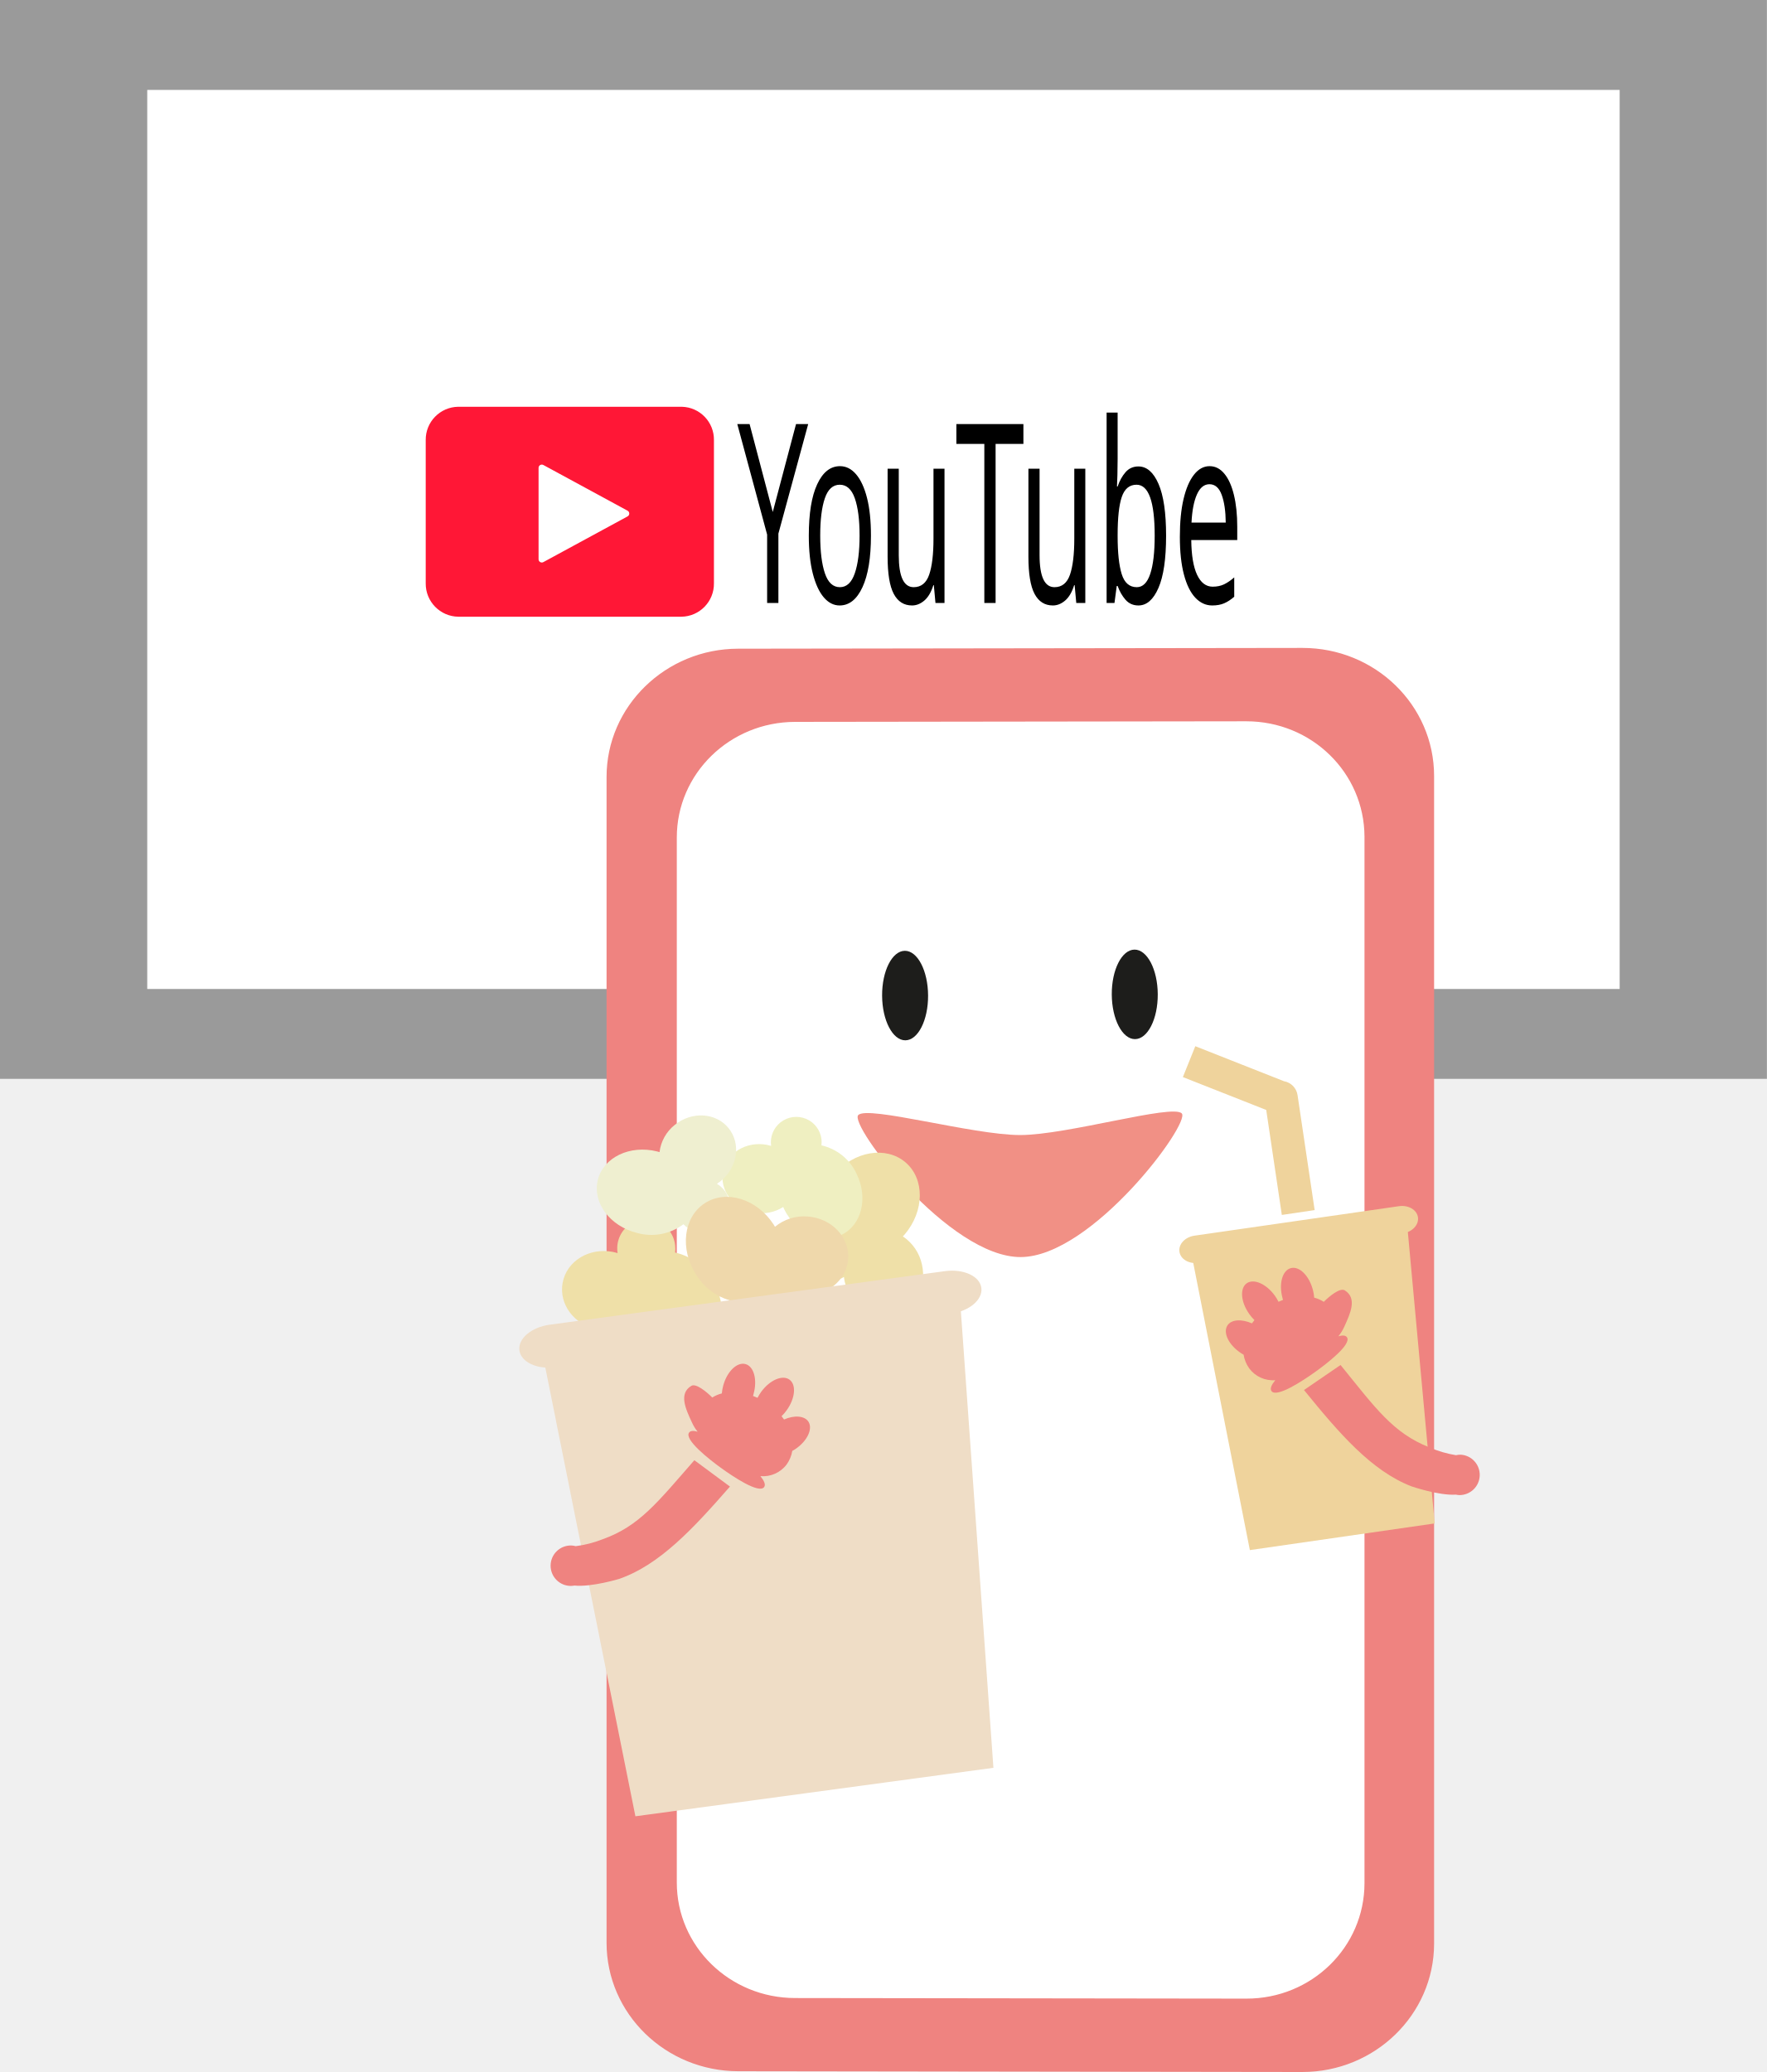
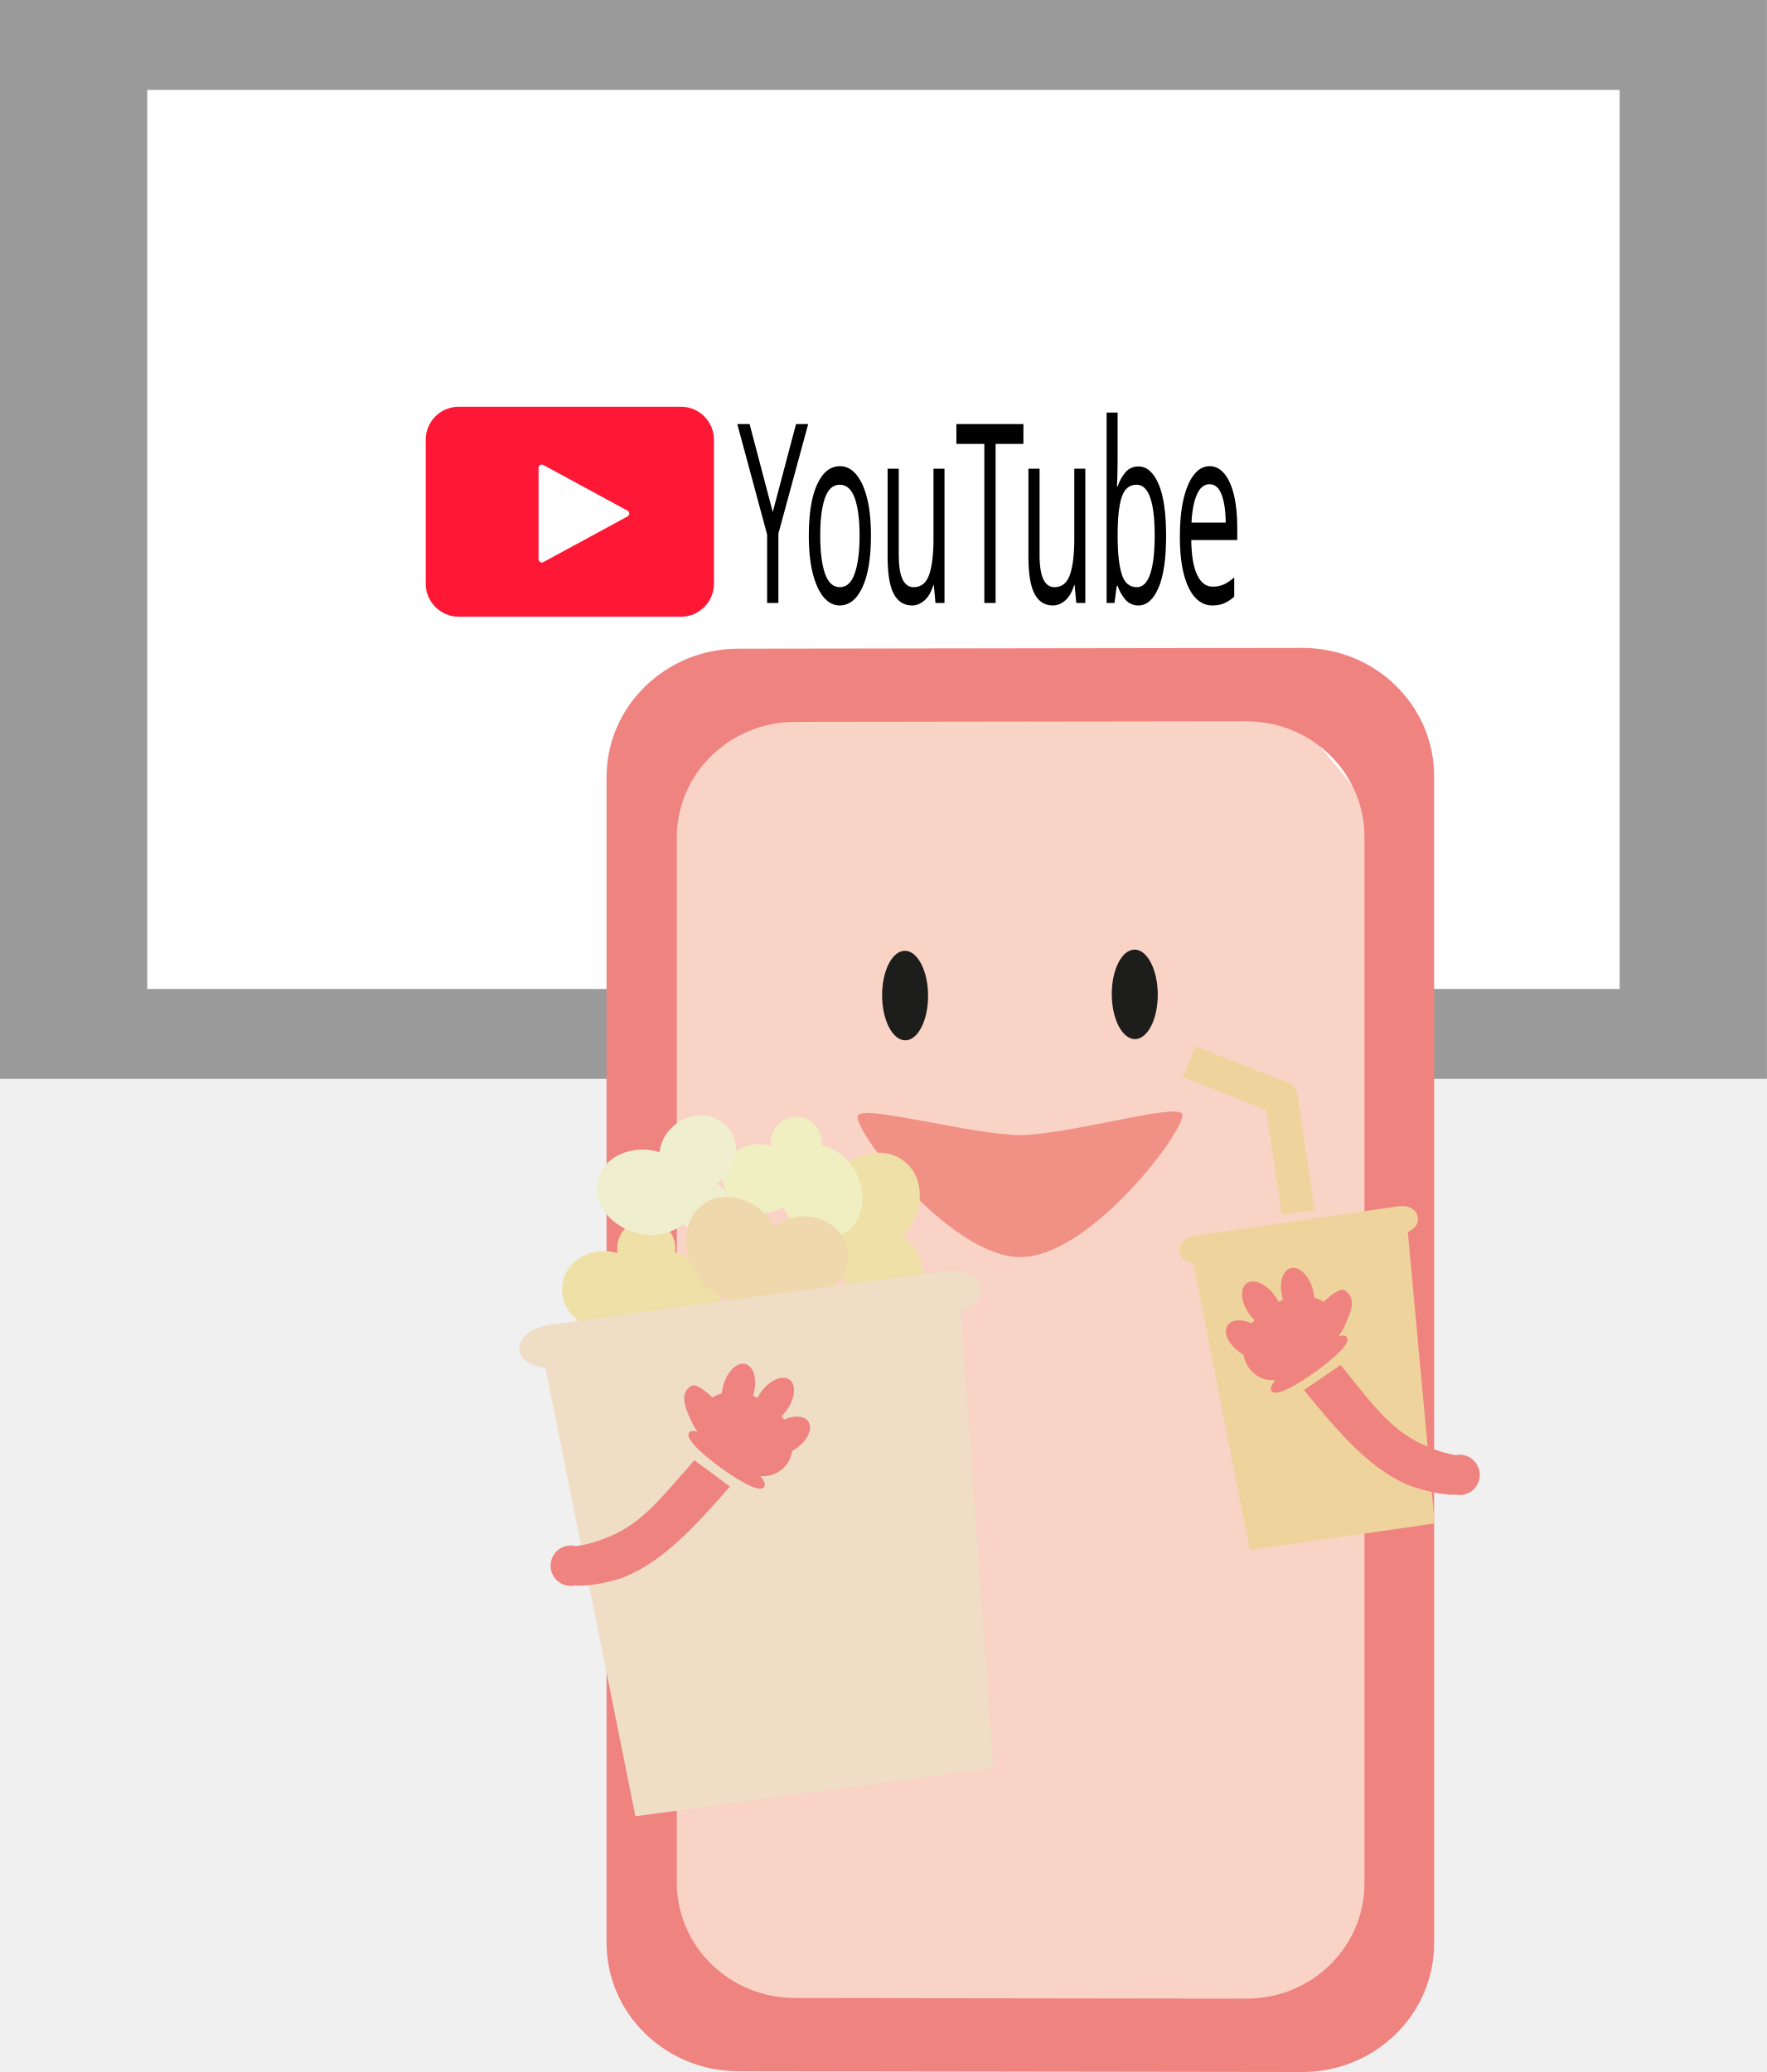
<svg xmlns="http://www.w3.org/2000/svg" id="Layer_1" data-name="Layer 1" viewBox="0 0 389.64 456.92">
  <defs>
-     <style>.cls-1{fill:#9a9a9a;}.cls-14,.cls-2{fill:#fff;}.cls-3{fill:#1d1d1b;}.cls-4{fill:#f19085;}.cls-5{fill:#ef8380;}.cls-6{fill:#efe0a8;}.cls-7{fill:#efefc1;}.cls-8{fill:#efefd0;}.cls-9{fill:#efd8ab;}.cls-10{fill:#efddc6;}.cls-11{fill:#efd39c;}.cls-12{font-size:55.25px;font-family:BlackHanSans-Regular, Black Han Sans;}.cls-13{fill:#ff1736;}.cls-14{stroke:#fff;stroke-linecap:round;stroke-linejoin:round;stroke-width:1.43px;}</style>
+     <style>.cls-1{fill:#9a9a9a;}.cls-15,.cls-2{fill:#fff;}.cls-3{fill:#fad3c7;}.cls-4{fill:#1d1d1b;}.cls-5{fill:#f19085;}.cls-6{fill:#ef8380;}.cls-7{fill:#efe0a8;}.cls-8{fill:#efefc1;}.cls-9{fill:#efefd0;}.cls-10{fill:#efd8ab;}.cls-11{fill:#efddc6;}.cls-12{fill:#efd39c;}.cls-13{font-size:55.25px;font-family:BlackHanSans-Regular, Black Han Sans;}.cls-14{fill:#ff1736;}.cls-15{stroke:#fff;stroke-linecap:round;stroke-linejoin:round;stroke-width:1.43px;}</style>
  </defs>
  <rect class="cls-1" width="389.64" height="237.91" />
  <rect class="cls-2" x="32.47" y="19.83" width="324.7" height="198.26" />
-   <polygon class="cls-2" points="161.96 150.45 136.37 168.48 136.37 430.18 160.8 449.38 284.67 449.38 301.54 427.86 301.54 177.2 278.86 149.87 161.96 150.45" />
-   <ellipse class="cls-3" cx="262.25" cy="232.23" rx="5.07" ry="9.87" transform="translate(-63.95 -11.22) rotate(-0.32)" />
-   <ellipse class="cls-3" cx="312.9" cy="231.97" rx="5.07" ry="9.87" transform="translate(-63.95 -10.94) rotate(-0.32)" />
-   <path class="cls-4" d="M251.9,258.61c-2,2.23,20.1,31.38,35.85,31.3s37.48-29.51,35.51-31.67S298,263,287.6,263,253.89,256.39,251.9,258.61Z" transform="translate(-62.65 -12.7)" />
-   <path class="cls-5" d="M378.9,183.83c0-15.62-13-28.27-29.06-28.25l-124.38.17c-16,0-29.07,12.7-29.05,28.32V441.13c0,15.62,13,28.3,29.05,28.32l124.38.17c16,0,29-12.63,29.06-28.25ZM337.49,453.44l-99.5-.13c-14.43,0-26.11-11.43-26.09-25.49V197.38c0-14.06,11.66-25.47,26.09-25.49l99.5-.13c14.43,0,26,11.36,26.06,25.42V428C363.53,442.07,351.92,453.46,337.49,453.44Z" transform="translate(-62.65 -12.7)" />
-   <path class="cls-6" d="M220.38,296.09a12.89,12.89,0,0,0-8.85-7.18,7.63,7.63,0,0,0,0-1.58,6.4,6.4,0,1,0-12.68,1.7c-.35-.1-.7-.19-1.06-.26-5.21-1-10.16,2-11.06,6.78s2.59,9.37,7.8,10.36a10,10,0,0,0,7.36-1.39c.08.18.15.36.24.54,3,6.05,9.47,8.95,14.52,6.48S223.35,302.15,220.38,296.09Z" transform="translate(-62.65 -12.7)" />
-   <path class="cls-6" d="M246.66,271.65a12.91,12.91,0,0,0-3.07,11,6.78,6.78,0,0,0-1.43.65,6.4,6.4,0,1,0,6.6,11,10.13,10.13,0,0,0,.18,1.08c1.16,5.17,5.91,8.5,10.61,7.45s7.57-6.11,6.41-11.28a10,10,0,0,0-4.21-6.2c.14-.15.27-.28.4-.43,4.38-5.14,4.46-12.25.18-15.9S251,266.52,246.66,271.65Z" transform="translate(-62.65 -12.7)" />
-   <path class="cls-7" d="M251.54,271.54a11.25,11.25,0,0,0-7.74-6.26,6.39,6.39,0,0,0,0-1.38,5.6,5.6,0,1,0-11.1,1.49,9,9,0,0,0-.93-.23c-4.55-.86-8.89,1.79-9.68,5.92s2.26,8.17,6.82,9a8.8,8.8,0,0,0,6.45-1.21c.07.15.13.31.21.47,2.59,5.28,8.28,7.81,12.7,5.65S254.14,276.82,251.54,271.54Z" transform="translate(-62.65 -12.7)" />
-   <path class="cls-8" d="M203.12,284.59a11.76,11.76,0,0,0,10.24-1.92,6.26,6.26,0,0,0,1.13.91,5.83,5.83,0,1,0,6.26-9.83,9.19,9.19,0,0,0,.81-.58c3.76-3,4.54-8.28,1.74-11.71s-8.1-3.73-11.86-.69a9.07,9.07,0,0,0-3.35,6c-.17-.05-.34-.11-.52-.15-6-1.51-11.86,1.3-13.09,6.28S197.12,283.08,203.12,284.59Z" transform="translate(-62.65 -12.7)" />
-   <path class="cls-9" d="M216.19,293.83a12.88,12.88,0,0,0,9.65,6.06,7.62,7.62,0,0,0,.22,1.56,6.41,6.41,0,1,0,12.39-3.22c.35.06.71.11,1.08.14,5.29.35,9.83-3.26,10.16-8.07s-3.71-9-9-9.34a10,10,0,0,0-7.14,2.27c-.1-.17-.19-.34-.3-.5-3.68-5.66-10.48-7.75-15.19-4.69S212.51,288.18,216.19,293.83Z" transform="translate(-62.65 -12.7)" />
-   <polygon class="cls-10" points="219.07 389.84 140.12 400.53 119.36 297.12 211.57 284.63 219.07 389.84" />
-   <path class="cls-10" d="M271.14,293l-87.31,11.83c-4,.55-7,3.09-6.64,5.67s3.9,4.24,7.91,3.7l87.31-11.83c4-.54,7-3.08,6.65-5.67S275.16,292.5,271.14,293Z" transform="translate(-62.65 -12.7)" />
-   <polygon class="cls-11" points="316.38 335.95 275.62 341.83 262.57 275.63 310.19 268.76 316.38 335.95" />
-   <path class="cls-11" d="M371.15,278.69l-45.09,6.5c-2.07.3-3.56,1.88-3.32,3.54s2.11,2.75,4.19,2.45l45.08-6.5c2.08-.3,3.56-1.88,3.33-3.54S373.22,278.39,371.15,278.69Z" transform="translate(-62.65 -12.7)" />
-   <path class="cls-11" d="M326.24,243.41l19.55,7.72a3.66,3.66,0,0,1,3,3.08l3.77,25.34-7.24,1.07-3.44-23.15-18.38-7.25Z" transform="translate(-62.65 -12.7)" />
-   <path class="cls-5" d="M215.11,318.31c1-.63,3.38,1.33,4.61,2.57a7.23,7.23,0,0,1,2.11-.9,10.06,10.06,0,0,1,.31-1.75c.86-3.12,3.06-5.23,4.91-4.72s2.65,3.45,1.78,6.57c0,.15-.09.3-.13.45l1,.42a9.59,9.59,0,0,1,.8-1.31c1.9-2.62,4.7-3.82,6.25-2.7s1.26,4.16-.64,6.78A9.16,9.16,0,0,1,235,325c.19.24.38.49.55.73,2.29-1,4.53-.84,5.39.5,1,1.61-.32,4.34-3,6.09l-.57.33a7.24,7.24,0,0,1-1.25,3,6.52,6.52,0,0,1-5.78,2.57c.8,1,1.21,1.87.82,2.41-1.13,1.55-6.93-2.35-9.55-4.25s-8.12-6.22-7-7.77c.31-.43,1-.44,1.88-.19a9.23,9.23,0,0,1-1.27-2.08C213.85,323.4,212.27,320,215.11,318.31Z" transform="translate(-62.65 -12.7)" />
-   <path class="cls-5" d="M215.77,334.71c-8.14,9.3-12.12,14.54-20.26,17.44a24.61,24.61,0,0,1-5.9,1.51,4.2,4.2,0,0,0-1.08-.15,4.46,4.46,0,0,0,0,8.92,4.91,4.91,0,0,0,.78-.08c3.8.38,9.89-1.47,9.89-1.47,8.91-3.1,16.28-11.05,24.42-20.36Z" transform="translate(-62.65 -12.7)" />
-   <path class="cls-5" d="M359.2,297.25c-1.05-.64-3.4,1.3-4.63,2.53a7.27,7.27,0,0,0-2.11-.92,9.16,9.16,0,0,0-.3-1.75c-.83-3.13-3-5.26-4.86-4.76s-2.68,3.43-1.84,6.55c0,.15.09.3.13.45-.33.13-.67.27-1,.42a9.59,9.59,0,0,0-.79-1.32c-1.88-2.63-4.67-3.86-6.23-2.75s-1.3,4.15.58,6.78a9.3,9.3,0,0,0,1.13,1.33c-.19.24-.38.48-.55.72-2.29-1-4.53-.88-5.4.45-1.05,1.61.29,4.34,3,6.12.18.12.37.23.56.34a7.07,7.07,0,0,0,1.23,3,6.49,6.49,0,0,0,5.76,2.62c-.82,1-1.23,1.86-.84,2.4,1.11,1.56,6.94-2.29,9.57-4.17s8.18-6.15,7.06-7.71c-.31-.44-1-.45-1.88-.2a9.28,9.28,0,0,0,1.29-2.08C360.42,302.35,362,299,359.2,297.25Z" transform="translate(-62.65 -12.7)" />
-   <path class="cls-5" d="M358.27,313.71c7.79,9.59,11.57,15,19.6,18.17a24.5,24.5,0,0,0,5.85,1.72,4.31,4.31,0,0,1,1.08-.11,4.46,4.46,0,0,1-.33,8.91,4.91,4.91,0,0,1-.77-.1c-3.81.24-9.82-1.84-9.82-1.84-8.8-3.42-15.87-11.63-23.67-21.23Z" transform="translate(-62.65 -12.7)" />
-   <text class="cls-12" transform="translate(162.59 132.97) scale(0.5 1)">YouTube</text>
-   <path class="cls-13" d="M213,102.4H163.7a7.27,7.27,0,0,0-7.17,7.37l0,31.56a7.29,7.29,0,0,0,7.19,7.37h49.18a7.28,7.28,0,0,0,7.19-7.37l0-31.56A7.26,7.26,0,0,0,213,102.4Z" transform="translate(-62.65 -12.7)" />
-   <polygon class="cls-14" points="119.48 123.33 119.48 103.17 138.05 113.25 119.48 123.33" />
+   <polygon class="cls-3" points="161.96 150.45 136.37 168.48 136.37 430.18 160.8 449.38 284.67 449.38 301.54 427.86 301.54 177.2 278.86 149.87 161.96 150.45" />
+   <ellipse class="cls-4" cx="262.25" cy="232.23" rx="5.07" ry="9.87" transform="translate(-63.95 -11.22) rotate(-0.32)" />
+   <ellipse class="cls-4" cx="312.9" cy="231.97" rx="5.07" ry="9.87" transform="translate(-63.95 -10.94) rotate(-0.32)" />
+   <path class="cls-5" d="M251.9,258.61c-2,2.23,20.1,31.38,35.85,31.3s37.48-29.51,35.51-31.67S298,263,287.6,263,253.89,256.39,251.9,258.61Z" transform="translate(-62.65 -12.7)" />
+   <path class="cls-6" d="M378.9,183.83c0-15.62-13-28.27-29.06-28.25l-124.38.17c-16,0-29.07,12.7-29.05,28.32V441.13c0,15.62,13,28.3,29.05,28.32l124.38.17c16,0,29-12.63,29.06-28.25ZM337.49,453.44l-99.5-.13c-14.43,0-26.11-11.43-26.09-25.49V197.38c0-14.06,11.66-25.47,26.09-25.49l99.5-.13c14.43,0,26,11.36,26.06,25.42V428C363.53,442.07,351.92,453.46,337.49,453.44Z" transform="translate(-62.65 -12.7)" />
+   <path class="cls-7" d="M220.38,296.09a12.89,12.89,0,0,0-8.85-7.18,7.63,7.63,0,0,0,0-1.58,6.4,6.4,0,1,0-12.68,1.7c-.35-.1-.7-.19-1.06-.26-5.21-1-10.16,2-11.06,6.78s2.59,9.37,7.8,10.36a10,10,0,0,0,7.36-1.39c.08.18.15.36.24.54,3,6.05,9.47,8.95,14.52,6.48S223.35,302.15,220.38,296.09Z" transform="translate(-62.65 -12.7)" />
+   <path class="cls-7" d="M246.66,271.65a12.91,12.91,0,0,0-3.07,11,6.78,6.78,0,0,0-1.43.65,6.4,6.4,0,1,0,6.6,11,10.13,10.13,0,0,0,.18,1.08c1.16,5.17,5.91,8.5,10.61,7.45s7.57-6.11,6.41-11.28a10,10,0,0,0-4.21-6.2c.14-.15.27-.28.4-.43,4.38-5.14,4.46-12.25.18-15.9S251,266.52,246.66,271.65Z" transform="translate(-62.65 -12.7)" />
+   <path class="cls-8" d="M251.54,271.54a11.25,11.25,0,0,0-7.74-6.26,6.39,6.39,0,0,0,0-1.38,5.6,5.6,0,1,0-11.1,1.49,9,9,0,0,0-.93-.23c-4.55-.86-8.89,1.79-9.68,5.92s2.26,8.17,6.82,9a8.8,8.8,0,0,0,6.45-1.21c.07.15.13.31.21.47,2.59,5.28,8.28,7.81,12.7,5.65S254.14,276.82,251.54,271.54Z" transform="translate(-62.65 -12.7)" />
+   <path class="cls-9" d="M203.12,284.59a11.76,11.76,0,0,0,10.24-1.92,6.26,6.26,0,0,0,1.13.91,5.83,5.83,0,1,0,6.26-9.83,9.19,9.19,0,0,0,.81-.58c3.76-3,4.54-8.28,1.74-11.71s-8.1-3.73-11.86-.69a9.07,9.07,0,0,0-3.35,6c-.17-.05-.34-.11-.52-.15-6-1.51-11.86,1.3-13.09,6.28S197.12,283.08,203.12,284.59Z" transform="translate(-62.65 -12.7)" />
+   <path class="cls-10" d="M216.19,293.83a12.88,12.88,0,0,0,9.65,6.06,7.62,7.62,0,0,0,.22,1.56,6.41,6.41,0,1,0,12.39-3.22c.35.06.71.11,1.08.14,5.29.35,9.83-3.26,10.16-8.07s-3.71-9-9-9.34a10,10,0,0,0-7.14,2.27c-.1-.17-.19-.34-.3-.5-3.68-5.66-10.48-7.75-15.19-4.69S212.51,288.18,216.19,293.83Z" transform="translate(-62.65 -12.7)" />
+   <polygon class="cls-11" points="219.07 389.84 140.12 400.53 119.36 297.12 211.57 284.63 219.07 389.84" />
+   <path class="cls-11" d="M271.14,293l-87.31,11.83c-4,.55-7,3.09-6.64,5.67s3.9,4.24,7.91,3.7l87.31-11.83c4-.54,7-3.08,6.65-5.67S275.16,292.5,271.14,293Z" transform="translate(-62.65 -12.7)" />
+   <polygon class="cls-12" points="316.38 335.95 275.62 341.83 262.57 275.63 310.19 268.76 316.38 335.95" />
+   <path class="cls-12" d="M371.15,278.69l-45.09,6.5c-2.07.3-3.56,1.88-3.32,3.54s2.11,2.75,4.19,2.45l45.08-6.5c2.08-.3,3.56-1.88,3.33-3.54S373.22,278.39,371.15,278.69Z" transform="translate(-62.65 -12.7)" />
+   <path class="cls-12" d="M326.24,243.41l19.55,7.72a3.66,3.66,0,0,1,3,3.08l3.77,25.34-7.24,1.07-3.44-23.15-18.38-7.25Z" transform="translate(-62.65 -12.7)" />
+   <path class="cls-6" d="M215.11,318.31c1-.63,3.38,1.33,4.61,2.57a7.23,7.23,0,0,1,2.11-.9,10.06,10.06,0,0,1,.31-1.75c.86-3.12,3.06-5.23,4.91-4.72s2.65,3.45,1.78,6.57c0,.15-.09.3-.13.45l1,.42a9.59,9.59,0,0,1,.8-1.31c1.9-2.62,4.7-3.82,6.25-2.7s1.26,4.16-.64,6.78A9.16,9.16,0,0,1,235,325c.19.24.38.49.55.73,2.29-1,4.53-.84,5.39.5,1,1.61-.32,4.34-3,6.09l-.57.33a7.24,7.24,0,0,1-1.25,3,6.52,6.52,0,0,1-5.78,2.57c.8,1,1.21,1.87.82,2.41-1.13,1.55-6.93-2.35-9.55-4.25s-8.12-6.22-7-7.77c.31-.43,1-.44,1.88-.19a9.23,9.23,0,0,1-1.27-2.08C213.85,323.4,212.27,320,215.11,318.31Z" transform="translate(-62.65 -12.7)" />
+   <path class="cls-6" d="M215.77,334.71c-8.14,9.3-12.12,14.54-20.26,17.44a24.61,24.61,0,0,1-5.9,1.51,4.2,4.2,0,0,0-1.08-.15,4.46,4.46,0,0,0,0,8.92,4.91,4.91,0,0,0,.78-.08c3.8.38,9.89-1.47,9.89-1.47,8.91-3.1,16.28-11.05,24.42-20.36Z" transform="translate(-62.65 -12.7)" />
+   <path class="cls-6" d="M359.2,297.25c-1.05-.64-3.4,1.3-4.63,2.53a7.27,7.27,0,0,0-2.11-.92,9.16,9.16,0,0,0-.3-1.75c-.83-3.13-3-5.26-4.86-4.76s-2.68,3.43-1.84,6.55c0,.15.09.3.13.45-.33.13-.67.27-1,.42a9.59,9.59,0,0,0-.79-1.32c-1.88-2.63-4.67-3.86-6.23-2.75s-1.3,4.15.58,6.78a9.3,9.3,0,0,0,1.13,1.33c-.19.24-.38.48-.55.72-2.29-1-4.53-.88-5.4.45-1.05,1.61.29,4.34,3,6.12.18.12.37.23.56.34a7.07,7.07,0,0,0,1.23,3,6.49,6.49,0,0,0,5.76,2.62c-.82,1-1.23,1.86-.84,2.4,1.11,1.56,6.94-2.29,9.57-4.17s8.18-6.15,7.06-7.71c-.31-.44-1-.45-1.88-.2a9.28,9.28,0,0,0,1.29-2.08C360.42,302.35,362,299,359.2,297.25Z" transform="translate(-62.65 -12.7)" />
+   <path class="cls-6" d="M358.27,313.71c7.79,9.59,11.57,15,19.6,18.17a24.5,24.5,0,0,0,5.85,1.72,4.31,4.31,0,0,1,1.08-.11,4.46,4.46,0,0,1-.33,8.91,4.91,4.91,0,0,1-.77-.1c-3.81.24-9.82-1.84-9.82-1.84-8.8-3.42-15.87-11.63-23.67-21.23Z" transform="translate(-62.65 -12.7)" />
+   <text class="cls-13" transform="translate(162.59 132.97) scale(0.5 1)">YouTube</text>
+   <path class="cls-14" d="M213,102.4H163.7a7.27,7.27,0,0,0-7.17,7.37l0,31.56a7.29,7.29,0,0,0,7.19,7.37h49.18a7.28,7.28,0,0,0,7.19-7.37l0-31.56A7.26,7.26,0,0,0,213,102.4Z" transform="translate(-62.65 -12.7)" />
+   <polygon class="cls-15" points="119.48 123.33 119.48 103.17 138.05 113.25 119.48 123.33" />
</svg>
